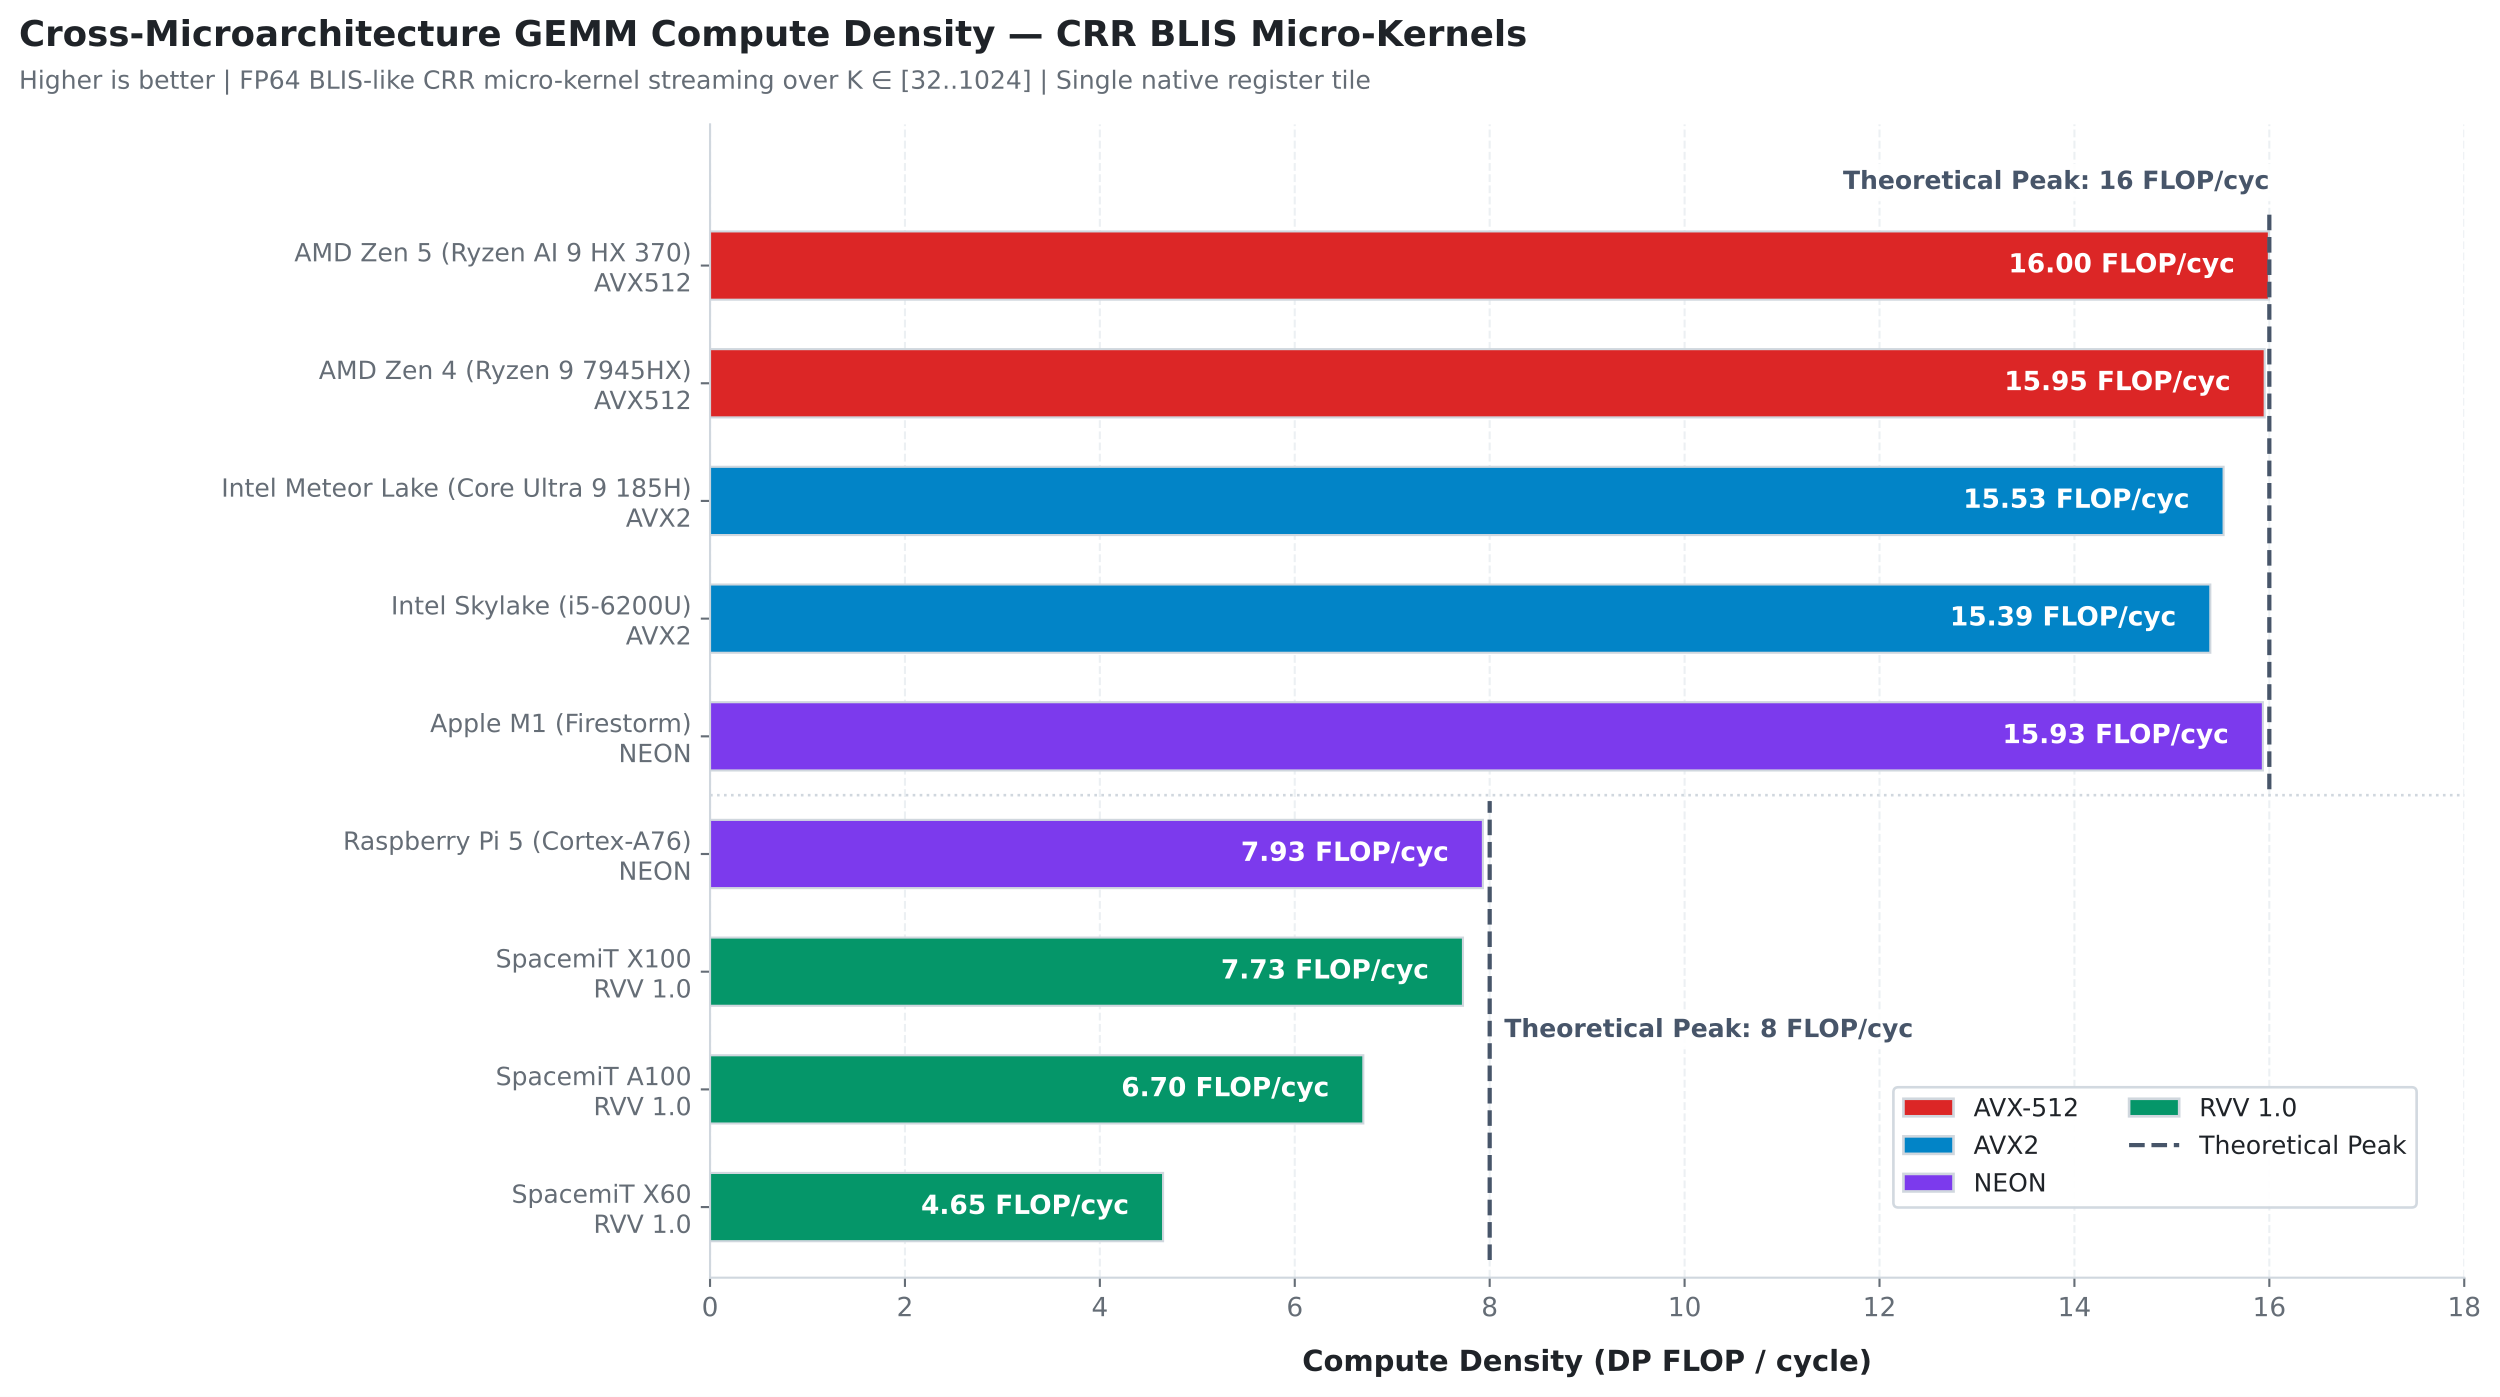
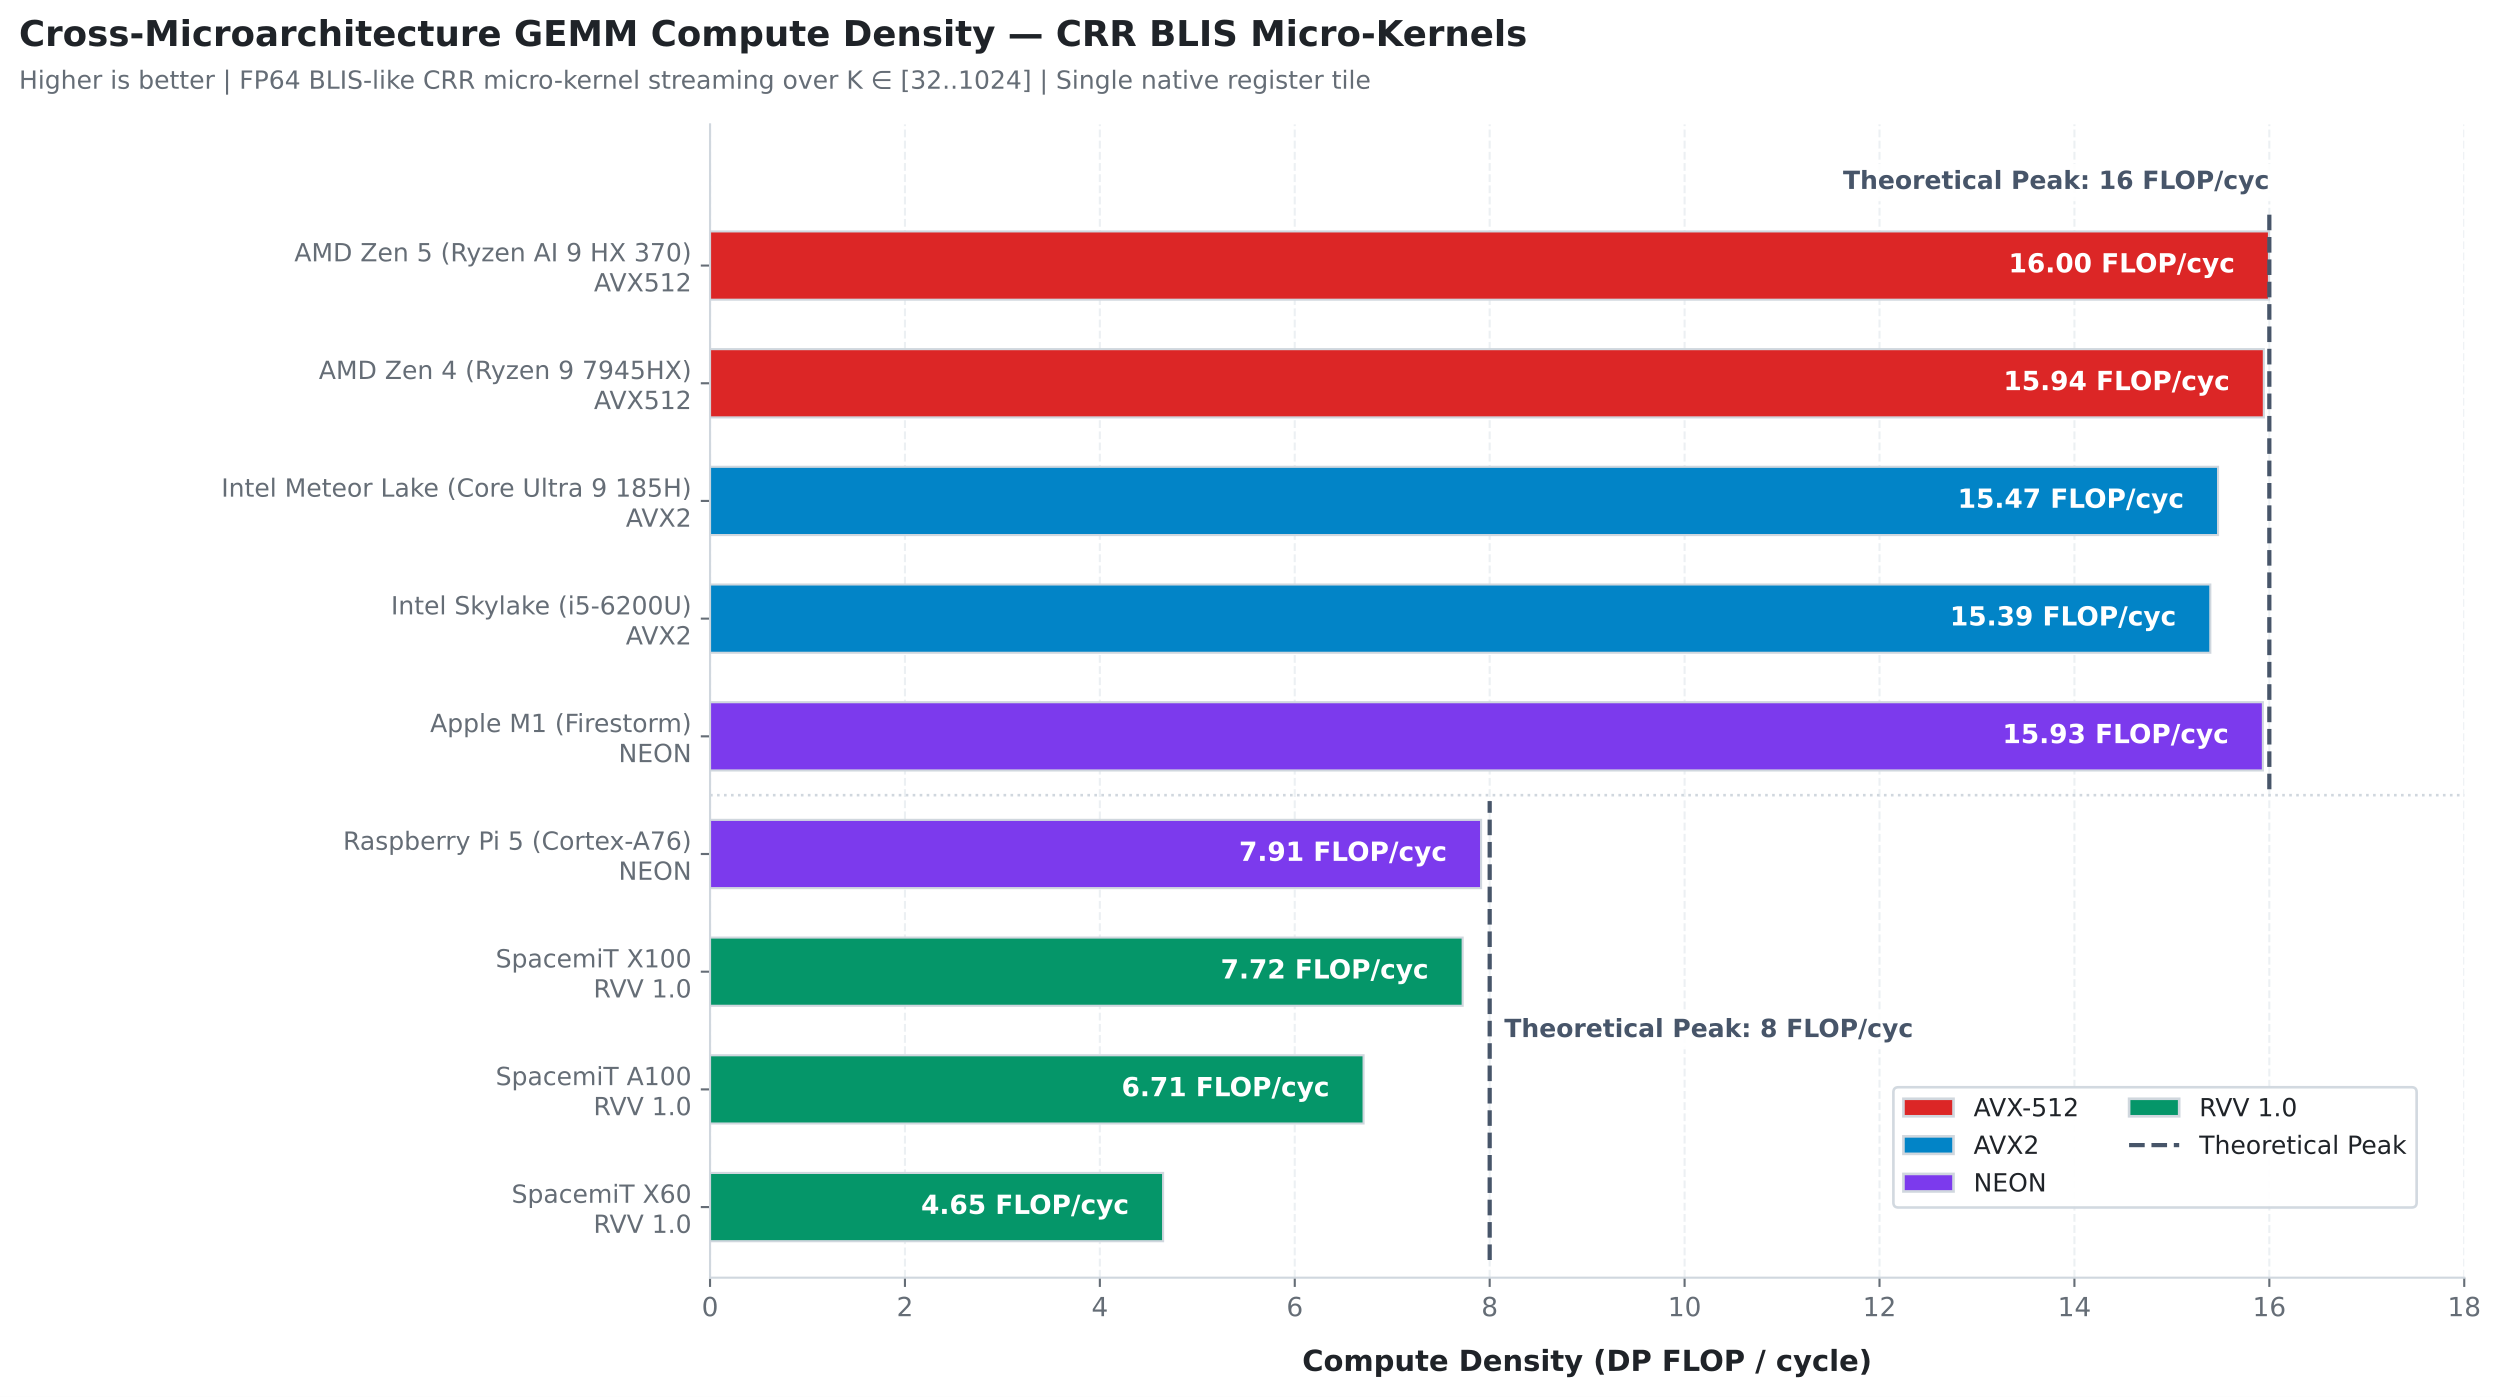
<svg xmlns="http://www.w3.org/2000/svg" xmlns:xlink="http://www.w3.org/1999/xlink" width="948.122pt" height="529.759pt" viewBox="0 0 948.122 529.759" version="1.1">
  <defs>
    <style type="text/css">*{stroke-linejoin: round; stroke-linecap: butt}</style>
  </defs>
  <g id="figure_1">
    <g id="patch_1">
      <path d="M 0 529.759  L 948.122 529.759  L 948.122 0  L 0 0  z " style="fill: #ffffff" />
    </g>
    <g id="axes_1">
      <g id="patch_2">
        <path d="M 269.28 484.558  L 934.56 484.558  L 934.56 47.158  L 269.28 47.158  z " style="fill: #ffffff" />
      </g>
      <g id="matplotlib.axis_1">
        <g id="xtick_1">
          <g id="line2d_1">
-             <path d="M 269.28 484.558  L 269.28 47.158  " clip-path="url(#pfa229ac189)" style="fill: none; stroke-dasharray: 2.96,1.28; stroke-dashoffset: 0; stroke: #eaeef2; stroke-opacity: 0.9; stroke-width: 0.8" />
+             <path d="M 269.28 484.558  L 269.28 47.158  " clip-path="url(#p60f188872d)" style="fill: none; stroke-dasharray: 2.96,1.28; stroke-dashoffset: 0; stroke: #eaeef2; stroke-opacity: 0.9; stroke-width: 0.8" />
          </g>
          <g id="line2d_2">
            <defs>
-               <path id="m914d0ee099" d="M 0 0  L 0 3.5  " style="stroke: #656d76; stroke-width: 0.8" />
+               <path id="mc9bd6285c5" d="M 0 0  L 0 3.5  " style="stroke: #656d76; stroke-width: 0.8" />
            </defs>
            <g>
-               <use xlink:href="#m914d0ee099" x="269.28" y="484.558" style="fill: #656d76; stroke: #656d76; stroke-width: 0.8" />
+               <use xlink:href="#mc9bd6285c5" x="269.28" y="484.558" style="fill: #656d76; stroke: #656d76; stroke-width: 0.8" />
            </g>
          </g>
          <g id="text_1">
            <text style="font-size: 10px; font-family: 'DejaVu Sans', 'Liberation Sans', 'Helvetica', 'Arial', sans-serif; text-anchor: middle; fill: #656d76" x="269.28" y="499.156" transform="rotate(-0 269.28 499.1555)">0</text>
          </g>
        </g>
        <g id="xtick_2">
          <g id="line2d_3">
-             <path d="M 343.2 484.558  L 343.2 47.158  " clip-path="url(#pfa229ac189)" style="fill: none; stroke-dasharray: 2.96,1.28; stroke-dashoffset: 0; stroke: #eaeef2; stroke-opacity: 0.9; stroke-width: 0.8" />
+             <path d="M 343.2 484.558  L 343.2 47.158  " clip-path="url(#p60f188872d)" style="fill: none; stroke-dasharray: 2.96,1.28; stroke-dashoffset: 0; stroke: #eaeef2; stroke-opacity: 0.9; stroke-width: 0.8" />
          </g>
          <g id="line2d_4">
            <g>
-               <use xlink:href="#m914d0ee099" x="343.2" y="484.558" style="fill: #656d76; stroke: #656d76; stroke-width: 0.8" />
+               <use xlink:href="#mc9bd6285c5" x="343.2" y="484.558" style="fill: #656d76; stroke: #656d76; stroke-width: 0.8" />
            </g>
          </g>
          <g id="text_2">
            <text style="font-size: 10px; font-family: 'DejaVu Sans', 'Liberation Sans', 'Helvetica', 'Arial', sans-serif; text-anchor: middle; fill: #656d76" x="343.2" y="499.156" transform="rotate(-0 343.2 499.1555)">2</text>
          </g>
        </g>
        <g id="xtick_3">
          <g id="line2d_5">
-             <path d="M 417.12 484.558  L 417.12 47.158  " clip-path="url(#pfa229ac189)" style="fill: none; stroke-dasharray: 2.96,1.28; stroke-dashoffset: 0; stroke: #eaeef2; stroke-opacity: 0.9; stroke-width: 0.8" />
+             <path d="M 417.12 484.558  L 417.12 47.158  " clip-path="url(#p60f188872d)" style="fill: none; stroke-dasharray: 2.96,1.28; stroke-dashoffset: 0; stroke: #eaeef2; stroke-opacity: 0.9; stroke-width: 0.8" />
          </g>
          <g id="line2d_6">
            <g>
-               <use xlink:href="#m914d0ee099" x="417.12" y="484.558" style="fill: #656d76; stroke: #656d76; stroke-width: 0.8" />
+               <use xlink:href="#mc9bd6285c5" x="417.12" y="484.558" style="fill: #656d76; stroke: #656d76; stroke-width: 0.8" />
            </g>
          </g>
          <g id="text_3">
            <text style="font-size: 10px; font-family: 'DejaVu Sans', 'Liberation Sans', 'Helvetica', 'Arial', sans-serif; text-anchor: middle; fill: #656d76" x="417.12" y="499.156" transform="rotate(-0 417.12 499.1555)">4</text>
          </g>
        </g>
        <g id="xtick_4">
          <g id="line2d_7">
-             <path d="M 491.04 484.558  L 491.04 47.158  " clip-path="url(#pfa229ac189)" style="fill: none; stroke-dasharray: 2.96,1.28; stroke-dashoffset: 0; stroke: #eaeef2; stroke-opacity: 0.9; stroke-width: 0.8" />
+             <path d="M 491.04 484.558  L 491.04 47.158  " clip-path="url(#p60f188872d)" style="fill: none; stroke-dasharray: 2.96,1.28; stroke-dashoffset: 0; stroke: #eaeef2; stroke-opacity: 0.9; stroke-width: 0.8" />
          </g>
          <g id="line2d_8">
            <g>
-               <use xlink:href="#m914d0ee099" x="491.04" y="484.558" style="fill: #656d76; stroke: #656d76; stroke-width: 0.8" />
+               <use xlink:href="#mc9bd6285c5" x="491.04" y="484.558" style="fill: #656d76; stroke: #656d76; stroke-width: 0.8" />
            </g>
          </g>
          <g id="text_4">
            <text style="font-size: 10px; font-family: 'DejaVu Sans', 'Liberation Sans', 'Helvetica', 'Arial', sans-serif; text-anchor: middle; fill: #656d76" x="491.04" y="499.156" transform="rotate(-0 491.04 499.1555)">6</text>
          </g>
        </g>
        <g id="xtick_5">
          <g id="line2d_9">
-             <path d="M 564.96 484.558  L 564.96 47.158  " clip-path="url(#pfa229ac189)" style="fill: none; stroke-dasharray: 2.96,1.28; stroke-dashoffset: 0; stroke: #eaeef2; stroke-opacity: 0.9; stroke-width: 0.8" />
+             <path d="M 564.96 484.558  L 564.96 47.158  " clip-path="url(#p60f188872d)" style="fill: none; stroke-dasharray: 2.96,1.28; stroke-dashoffset: 0; stroke: #eaeef2; stroke-opacity: 0.9; stroke-width: 0.8" />
          </g>
          <g id="line2d_10">
            <g>
-               <use xlink:href="#m914d0ee099" x="564.96" y="484.558" style="fill: #656d76; stroke: #656d76; stroke-width: 0.8" />
+               <use xlink:href="#mc9bd6285c5" x="564.96" y="484.558" style="fill: #656d76; stroke: #656d76; stroke-width: 0.8" />
            </g>
          </g>
          <g id="text_5">
            <text style="font-size: 10px; font-family: 'DejaVu Sans', 'Liberation Sans', 'Helvetica', 'Arial', sans-serif; text-anchor: middle; fill: #656d76" x="564.96" y="499.156" transform="rotate(-0 564.96 499.1555)">8</text>
          </g>
        </g>
        <g id="xtick_6">
          <g id="line2d_11">
-             <path d="M 638.88 484.558  L 638.88 47.158  " clip-path="url(#pfa229ac189)" style="fill: none; stroke-dasharray: 2.96,1.28; stroke-dashoffset: 0; stroke: #eaeef2; stroke-opacity: 0.9; stroke-width: 0.8" />
+             <path d="M 638.88 484.558  L 638.88 47.158  " clip-path="url(#p60f188872d)" style="fill: none; stroke-dasharray: 2.96,1.28; stroke-dashoffset: 0; stroke: #eaeef2; stroke-opacity: 0.9; stroke-width: 0.8" />
          </g>
          <g id="line2d_12">
            <g>
-               <use xlink:href="#m914d0ee099" x="638.88" y="484.558" style="fill: #656d76; stroke: #656d76; stroke-width: 0.8" />
+               <use xlink:href="#mc9bd6285c5" x="638.88" y="484.558" style="fill: #656d76; stroke: #656d76; stroke-width: 0.8" />
            </g>
          </g>
          <g id="text_6">
            <text style="font-size: 10px; font-family: 'DejaVu Sans', 'Liberation Sans', 'Helvetica', 'Arial', sans-serif; text-anchor: middle; fill: #656d76" x="638.88" y="499.156" transform="rotate(-0 638.88 499.1555)">10</text>
          </g>
        </g>
        <g id="xtick_7">
          <g id="line2d_13">
-             <path d="M 712.8 484.558  L 712.8 47.158  " clip-path="url(#pfa229ac189)" style="fill: none; stroke-dasharray: 2.96,1.28; stroke-dashoffset: 0; stroke: #eaeef2; stroke-opacity: 0.9; stroke-width: 0.8" />
+             <path d="M 712.8 484.558  L 712.8 47.158  " clip-path="url(#p60f188872d)" style="fill: none; stroke-dasharray: 2.96,1.28; stroke-dashoffset: 0; stroke: #eaeef2; stroke-opacity: 0.9; stroke-width: 0.8" />
          </g>
          <g id="line2d_14">
            <g>
-               <use xlink:href="#m914d0ee099" x="712.8" y="484.558" style="fill: #656d76; stroke: #656d76; stroke-width: 0.8" />
+               <use xlink:href="#mc9bd6285c5" x="712.8" y="484.558" style="fill: #656d76; stroke: #656d76; stroke-width: 0.8" />
            </g>
          </g>
          <g id="text_7">
            <text style="font-size: 10px; font-family: 'DejaVu Sans', 'Liberation Sans', 'Helvetica', 'Arial', sans-serif; text-anchor: middle; fill: #656d76" x="712.8" y="499.156" transform="rotate(-0 712.8 499.1555)">12</text>
          </g>
        </g>
        <g id="xtick_8">
          <g id="line2d_15">
-             <path d="M 786.72 484.558  L 786.72 47.158  " clip-path="url(#pfa229ac189)" style="fill: none; stroke-dasharray: 2.96,1.28; stroke-dashoffset: 0; stroke: #eaeef2; stroke-opacity: 0.9; stroke-width: 0.8" />
+             <path d="M 786.72 484.558  L 786.72 47.158  " clip-path="url(#p60f188872d)" style="fill: none; stroke-dasharray: 2.96,1.28; stroke-dashoffset: 0; stroke: #eaeef2; stroke-opacity: 0.9; stroke-width: 0.8" />
          </g>
          <g id="line2d_16">
            <g>
-               <use xlink:href="#m914d0ee099" x="786.72" y="484.558" style="fill: #656d76; stroke: #656d76; stroke-width: 0.8" />
+               <use xlink:href="#mc9bd6285c5" x="786.72" y="484.558" style="fill: #656d76; stroke: #656d76; stroke-width: 0.8" />
            </g>
          </g>
          <g id="text_8">
            <text style="font-size: 10px; font-family: 'DejaVu Sans', 'Liberation Sans', 'Helvetica', 'Arial', sans-serif; text-anchor: middle; fill: #656d76" x="786.72" y="499.156" transform="rotate(-0 786.72 499.1555)">14</text>
          </g>
        </g>
        <g id="xtick_9">
          <g id="line2d_17">
-             <path d="M 860.64 484.558  L 860.64 47.158  " clip-path="url(#pfa229ac189)" style="fill: none; stroke-dasharray: 2.96,1.28; stroke-dashoffset: 0; stroke: #eaeef2; stroke-opacity: 0.9; stroke-width: 0.8" />
+             <path d="M 860.64 484.558  L 860.64 47.158  " clip-path="url(#p60f188872d)" style="fill: none; stroke-dasharray: 2.96,1.28; stroke-dashoffset: 0; stroke: #eaeef2; stroke-opacity: 0.9; stroke-width: 0.8" />
          </g>
          <g id="line2d_18">
            <g>
-               <use xlink:href="#m914d0ee099" x="860.64" y="484.558" style="fill: #656d76; stroke: #656d76; stroke-width: 0.8" />
+               <use xlink:href="#mc9bd6285c5" x="860.64" y="484.558" style="fill: #656d76; stroke: #656d76; stroke-width: 0.8" />
            </g>
          </g>
          <g id="text_9">
            <text style="font-size: 10px; font-family: 'DejaVu Sans', 'Liberation Sans', 'Helvetica', 'Arial', sans-serif; text-anchor: middle; fill: #656d76" x="860.64" y="499.156" transform="rotate(-0 860.64 499.1555)">16</text>
          </g>
        </g>
        <g id="xtick_10">
          <g id="line2d_19">
-             <path d="M 934.56 484.558  L 934.56 47.158  " clip-path="url(#pfa229ac189)" style="fill: none; stroke-dasharray: 2.96,1.28; stroke-dashoffset: 0; stroke: #eaeef2; stroke-opacity: 0.9; stroke-width: 0.8" />
+             <path d="M 934.56 484.558  L 934.56 47.158  " clip-path="url(#p60f188872d)" style="fill: none; stroke-dasharray: 2.96,1.28; stroke-dashoffset: 0; stroke: #eaeef2; stroke-opacity: 0.9; stroke-width: 0.8" />
          </g>
          <g id="line2d_20">
            <g>
-               <use xlink:href="#m914d0ee099" x="934.56" y="484.558" style="fill: #656d76; stroke: #656d76; stroke-width: 0.8" />
+               <use xlink:href="#mc9bd6285c5" x="934.56" y="484.558" style="fill: #656d76; stroke: #656d76; stroke-width: 0.8" />
            </g>
          </g>
          <g id="text_10">
            <text style="font-size: 10px; font-family: 'DejaVu Sans', 'Liberation Sans', 'Helvetica', 'Arial', sans-serif; text-anchor: middle; fill: #656d76" x="934.56" y="499.156" transform="rotate(-0 934.56 499.1555)">18</text>
          </g>
        </g>
        <g id="text_11">
          <text style="font-weight: 700; font-size: 11px; font-family: 'DejaVu Sans', 'Liberation Sans', 'Helvetica', 'Arial', sans-serif; text-anchor: middle; fill: #1f2328" x="601.92" y="519.916" transform="rotate(-0 601.92 519.9162)">Compute Density (DP FLOP / cycle)</text>
        </g>
      </g>
      <g id="matplotlib.axis_2">
        <g id="ytick_1">
          <g id="line2d_21">
            <defs>
-               <path id="md7705f0827" d="M 0 0  L -3.5 0  " style="stroke: #656d76; stroke-width: 0.8" />
+               <path id="m02adb21839" d="M 0 0  L -3.5 0  " style="stroke: #656d76; stroke-width: 0.8" />
            </defs>
            <g>
-               <use xlink:href="#md7705f0827" x="269.28" y="457.778" style="fill: #656d76; stroke: #656d76; stroke-width: 0.8" />
+               <use xlink:href="#m02adb21839" x="269.28" y="457.778" style="fill: #656d76; stroke: #656d76; stroke-width: 0.8" />
            </g>
          </g>
          <g id="text_12">
            <text style="font-size: 9.5px; font-family: 'DejaVu Sans', 'Liberation Sans', 'Helvetica', 'Arial', sans-serif; fill: #656d76" transform="translate(194.0166 456.1621)">SpacemiT X60</text>
            <text style="font-size: 9.5px; font-family: 'DejaVu Sans', 'Liberation Sans', 'Helvetica', 'Arial', sans-serif; fill: #656d76" transform="translate(225.0741 467.5639)">RVV 1.0</text>
          </g>
        </g>
        <g id="ytick_2">
          <g id="line2d_22">
            <g>
-               <use xlink:href="#md7705f0827" x="269.28" y="413.146" style="fill: #656d76; stroke: #656d76; stroke-width: 0.8" />
+               <use xlink:href="#m02adb21839" x="269.28" y="413.146" style="fill: #656d76; stroke: #656d76; stroke-width: 0.8" />
            </g>
          </g>
          <g id="text_13">
            <text style="font-size: 9.5px; font-family: 'DejaVu Sans', 'Liberation Sans', 'Helvetica', 'Arial', sans-serif; fill: #656d76" transform="translate(187.9811 411.5294)">SpacemiT A100</text>
            <text style="font-size: 9.5px; font-family: 'DejaVu Sans', 'Liberation Sans', 'Helvetica', 'Arial', sans-serif; fill: #656d76" transform="translate(225.0741 422.9313)">RVV 1.0</text>
          </g>
        </g>
        <g id="ytick_3">
          <g id="line2d_23">
            <g>
-               <use xlink:href="#md7705f0827" x="269.28" y="368.513" style="fill: #656d76; stroke: #656d76; stroke-width: 0.8" />
+               <use xlink:href="#m02adb21839" x="269.28" y="368.513" style="fill: #656d76; stroke: #656d76; stroke-width: 0.8" />
            </g>
          </g>
          <g id="text_14">
            <text style="font-size: 9.5px; font-family: 'DejaVu Sans', 'Liberation Sans', 'Helvetica', 'Arial', sans-serif; fill: #656d76" transform="translate(187.9722 366.8968)">SpacemiT X100</text>
            <text style="font-size: 9.5px; font-family: 'DejaVu Sans', 'Liberation Sans', 'Helvetica', 'Arial', sans-serif; fill: #656d76" transform="translate(225.0741 378.2986)">RVV 1.0</text>
          </g>
        </g>
        <g id="ytick_4">
          <g id="line2d_24">
            <g>
-               <use xlink:href="#md7705f0827" x="269.28" y="323.88" style="fill: #656d76; stroke: #656d76; stroke-width: 0.8" />
+               <use xlink:href="#m02adb21839" x="269.28" y="323.88" style="fill: #656d76; stroke: #656d76; stroke-width: 0.8" />
            </g>
          </g>
          <g id="text_15">
            <text style="font-size: 9.5px; font-family: 'DejaVu Sans', 'Liberation Sans', 'Helvetica', 'Arial', sans-serif; fill: #656d76" transform="translate(130.086 322.2641)">Raspberry Pi 5 (Cortex-A76)</text>
            <text style="font-size: 9.5px; font-family: 'DejaVu Sans', 'Liberation Sans', 'Helvetica', 'Arial', sans-serif; fill: #656d76" transform="translate(234.5845 333.666)">NEON</text>
          </g>
        </g>
        <g id="ytick_5">
          <g id="line2d_25">
            <g>
-               <use xlink:href="#md7705f0827" x="269.28" y="279.248" style="fill: #656d76; stroke: #656d76; stroke-width: 0.8" />
+               <use xlink:href="#m02adb21839" x="269.28" y="279.248" style="fill: #656d76; stroke: #656d76; stroke-width: 0.8" />
            </g>
          </g>
          <g id="text_16">
            <text style="font-size: 9.5px; font-family: 'DejaVu Sans', 'Liberation Sans', 'Helvetica', 'Arial', sans-serif; fill: #656d76" transform="translate(163.1104 277.6315)">Apple M1 (Firestorm)</text>
            <text style="font-size: 9.5px; font-family: 'DejaVu Sans', 'Liberation Sans', 'Helvetica', 'Arial', sans-serif; fill: #656d76" transform="translate(234.5845 289.0333)">NEON</text>
          </g>
        </g>
        <g id="ytick_6">
          <g id="line2d_26">
            <g>
-               <use xlink:href="#md7705f0827" x="269.28" y="234.615" style="fill: #656d76; stroke: #656d76; stroke-width: 0.8" />
+               <use xlink:href="#m02adb21839" x="269.28" y="234.615" style="fill: #656d76; stroke: #656d76; stroke-width: 0.8" />
            </g>
          </g>
          <g id="text_17">
            <text style="font-size: 9.5px; font-family: 'DejaVu Sans', 'Liberation Sans', 'Helvetica', 'Arial', sans-serif; fill: #656d76" transform="translate(148.2696 232.9988)">Intel Skylake (i5-6200U)</text>
            <text style="font-size: 9.5px; font-family: 'DejaVu Sans', 'Liberation Sans', 'Helvetica', 'Arial', sans-serif; fill: #656d76" transform="translate(237.338 244.4007)">AVX2</text>
          </g>
        </g>
        <g id="ytick_7">
          <g id="line2d_27">
            <g>
-               <use xlink:href="#md7705f0827" x="269.28" y="189.982" style="fill: #656d76; stroke: #656d76; stroke-width: 0.8" />
+               <use xlink:href="#m02adb21839" x="269.28" y="189.982" style="fill: #656d76; stroke: #656d76; stroke-width: 0.8" />
            </g>
          </g>
          <g id="text_18">
            <text style="font-size: 9.5px; font-family: 'DejaVu Sans', 'Liberation Sans', 'Helvetica', 'Arial', sans-serif; fill: #656d76" transform="translate(83.91305 188.3662)">Intel Meteor Lake (Core Ultra 9 185H)</text>
            <text style="font-size: 9.5px; font-family: 'DejaVu Sans', 'Liberation Sans', 'Helvetica', 'Arial', sans-serif; fill: #656d76" transform="translate(237.338 199.768)">AVX2</text>
          </g>
        </g>
        <g id="ytick_8">
          <g id="line2d_28">
            <g>
-               <use xlink:href="#md7705f0827" x="269.28" y="145.35" style="fill: #656d76; stroke: #656d76; stroke-width: 0.8" />
+               <use xlink:href="#m02adb21839" x="269.28" y="145.35" style="fill: #656d76; stroke: #656d76; stroke-width: 0.8" />
            </g>
          </g>
          <g id="text_19">
            <text style="font-size: 9.5px; font-family: 'DejaVu Sans', 'Liberation Sans', 'Helvetica', 'Arial', sans-serif; fill: #656d76" transform="translate(120.9126 143.7331)">AMD Zen 4 (Ryzen 9 7945HX)</text>
            <text style="font-size: 9.5px; font-family: 'DejaVu Sans', 'Liberation Sans', 'Helvetica', 'Arial', sans-serif; fill: #656d76" transform="translate(225.2493 155.135)">AVX512</text>
          </g>
        </g>
        <g id="ytick_9">
          <g id="line2d_29">
            <g>
-               <use xlink:href="#md7705f0827" x="269.28" y="100.717" style="fill: #656d76; stroke: #656d76; stroke-width: 0.8" />
+               <use xlink:href="#m02adb21839" x="269.28" y="100.717" style="fill: #656d76; stroke: #656d76; stroke-width: 0.8" />
            </g>
          </g>
          <g id="text_20">
            <text style="font-size: 9.5px; font-family: 'DejaVu Sans', 'Liberation Sans', 'Helvetica', 'Arial', sans-serif; fill: #656d76" transform="translate(111.6174 99.1005)">AMD Zen 5 (Ryzen AI 9 HX 370)</text>
            <text style="font-size: 9.5px; font-family: 'DejaVu Sans', 'Liberation Sans', 'Helvetica', 'Arial', sans-serif; fill: #656d76" transform="translate(225.2493 110.5024)">AVX512</text>
          </g>
        </g>
      </g>
      <g id="line2d_30">
-         <path d="M 269.28 301.564  L 934.56 301.564  " clip-path="url(#pfa229ac189)" style="fill: none; stroke-dasharray: 1,1.65; stroke-dashoffset: 0; stroke: #d0d7de" />
+         <path d="M 269.28 301.564  L 934.56 301.564  " clip-path="url(#p60f188872d)" style="fill: none; stroke-dasharray: 1,1.65; stroke-dashoffset: 0; stroke: #d0d7de" />
      </g>
      <g id="patch_3">
        <path d="M 269.28 484.558  L 269.28 47.158  " style="fill: none; stroke: #d0d7de; stroke-width: 0.8; stroke-linejoin: miter; stroke-linecap: square" />
      </g>
      <g id="patch_4">
        <path d="M 269.28 484.558  L 934.56 484.558  " style="fill: none; stroke: #d0d7de; stroke-width: 0.8; stroke-linejoin: miter; stroke-linecap: square" />
      </g>
      <g id="patch_5">
-         <path d="M 269.28 470.722  L 441.096 470.722  L 441.096 444.835  L 269.28 444.835  z " clip-path="url(#pfa229ac189)" style="fill: #059669; stroke: #d0d7de; stroke-width: 0.8; stroke-linejoin: miter" />
+         <path d="M 269.28 470.722  L 441.103 470.722  L 441.103 444.835  L 269.28 444.835  z " clip-path="url(#p60f188872d)" style="fill: #059669; stroke: #d0d7de; stroke-width: 0.8; stroke-linejoin: miter" />
      </g>
      <g id="patch_6">
-         <path d="M 269.28 426.089  L 517.041 426.089  L 517.041 400.202  L 269.28 400.202  z " clip-path="url(#pfa229ac189)" style="fill: #059669; stroke: #d0d7de; stroke-width: 0.8; stroke-linejoin: miter" />
+         <path d="M 269.28 426.089  L 517.137 426.089  L 517.137 400.202  L 269.28 400.202  z " clip-path="url(#p60f188872d)" style="fill: #059669; stroke: #d0d7de; stroke-width: 0.8; stroke-linejoin: miter" />
      </g>
      <g id="patch_7">
-         <path d="M 269.28 381.456  L 554.829 381.456  L 554.829 355.57  L 269.28 355.57  z " clip-path="url(#pfa229ac189)" style="fill: #059669; stroke: #d0d7de; stroke-width: 0.8; stroke-linejoin: miter" />
+         <path d="M 269.28 381.456  L 554.715 381.456  L 554.715 355.57  L 269.28 355.57  z " clip-path="url(#p60f188872d)" style="fill: #059669; stroke: #d0d7de; stroke-width: 0.8; stroke-linejoin: miter" />
      </g>
      <g id="patch_8">
-         <path d="M 269.28 336.824  L 562.391 336.824  L 562.391 310.937  L 269.28 310.937  z " clip-path="url(#pfa229ac189)" style="fill: #7c3aed; stroke: #d0d7de; stroke-width: 0.8; stroke-linejoin: miter" />
+         <path d="M 269.28 336.824  L 561.696 336.824  L 561.696 310.937  L 269.28 310.937  z " clip-path="url(#p60f188872d)" style="fill: #7c3aed; stroke: #d0d7de; stroke-width: 0.8; stroke-linejoin: miter" />
      </g>
      <g id="patch_9">
-         <path d="M 269.28 292.191  L 858.197 292.191  L 858.197 266.304  L 269.28 266.304  z " clip-path="url(#pfa229ac189)" style="fill: #7c3aed; stroke: #d0d7de; stroke-width: 0.8; stroke-linejoin: miter" />
+         <path d="M 269.28 292.191  L 858.197 292.191  L 858.197 266.304  L 269.28 266.304  z " clip-path="url(#p60f188872d)" style="fill: #7c3aed; stroke: #d0d7de; stroke-width: 0.8; stroke-linejoin: miter" />
      </g>
      <g id="patch_10">
-         <path d="M 269.28 247.559  L 838.261 247.559  L 838.261 221.672  L 269.28 221.672  z " clip-path="url(#pfa229ac189)" style="fill: #0284c7; stroke: #d0d7de; stroke-width: 0.8; stroke-linejoin: miter" />
+         <path d="M 269.28 247.559  L 838.261 247.559  L 838.261 221.672  L 269.28 221.672  z " clip-path="url(#p60f188872d)" style="fill: #0284c7; stroke: #d0d7de; stroke-width: 0.8; stroke-linejoin: miter" />
      </g>
      <g id="patch_11">
-         <path d="M 269.28 202.926  L 843.298 202.926  L 843.298 177.039  L 269.28 177.039  z " clip-path="url(#pfa229ac189)" style="fill: #0284c7; stroke: #d0d7de; stroke-width: 0.8; stroke-linejoin: miter" />
+         <path d="M 269.28 202.926  L 841.199 202.926  L 841.199 177.039  L 269.28 177.039  z " clip-path="url(#p60f188872d)" style="fill: #0284c7; stroke: #d0d7de; stroke-width: 0.8; stroke-linejoin: miter" />
      </g>
      <g id="patch_12">
-         <path d="M 269.28 158.293  L 858.888 158.293  L 858.888 132.406  L 269.28 132.406  z " clip-path="url(#pfa229ac189)" style="fill: #dc2626; stroke: #d0d7de; stroke-width: 0.8; stroke-linejoin: miter" />
+         <path d="M 269.28 158.293  L 858.559 158.293  L 858.559 132.406  L 269.28 132.406  z " clip-path="url(#p60f188872d)" style="fill: #dc2626; stroke: #d0d7de; stroke-width: 0.8; stroke-linejoin: miter" />
      </g>
      <g id="patch_13">
-         <path d="M 269.28 113.661  L 860.47 113.661  L 860.47 87.774  L 269.28 87.774  z " clip-path="url(#pfa229ac189)" style="fill: #dc2626; stroke: #d0d7de; stroke-width: 0.8; stroke-linejoin: miter" />
+         <path d="M 269.28 113.661  L 860.503 113.661  L 860.503 87.774  L 269.28 87.774  z " clip-path="url(#p60f188872d)" style="fill: #dc2626; stroke: #d0d7de; stroke-width: 0.8; stroke-linejoin: miter" />
      </g>
      <g id="LineCollection_1">
-         <path d="M 564.96 477.863  L 564.96 303.796  " clip-path="url(#pfa229ac189)" style="fill: none; stroke-dasharray: 5.92,2.56; stroke-dashoffset: 0; stroke: #475569; stroke-width: 1.6" />
+         <path d="M 564.96 477.863  L 564.96 303.796  " clip-path="url(#p60f188872d)" style="fill: none; stroke-dasharray: 5.92,2.56; stroke-dashoffset: 0; stroke: #475569; stroke-width: 1.6" />
      </g>
      <g id="text_21">
        <g id="patch_14">
          <path d="M 570.504 397.955  L 725.58 397.955  Q 727.955 397.955 727.955 395.58  L 727.955 386.079  Q 727.955 383.704 725.58 383.704  L 570.504 383.704  Q 568.129 383.704 568.129 386.079  L 568.129 395.58  Q 568.129 397.955 570.504 397.955  z " style="fill: #ffffff; opacity: 0.9" />
        </g>
        <text style="font-weight: 700; font-size: 9.5px; font-family: 'DejaVu Sans', 'Liberation Sans', 'Helvetica', 'Arial', sans-serif; text-anchor: start; fill: #475569" x="570.504" y="393.297" transform="rotate(-0 570.504 393.2975)">Theoretical Peak: 8 FLOP/cyc</text>
      </g>
      <g id="LineCollection_2">
-         <path d="M 860.64 299.332  L 860.64 80.632  " clip-path="url(#pfa229ac189)" style="fill: none; stroke-dasharray: 5.92,2.56; stroke-dashoffset: 0; stroke: #475569; stroke-width: 1.6" />
+         <path d="M 860.64 299.332  L 860.64 80.632  " clip-path="url(#p60f188872d)" style="fill: none; stroke-dasharray: 5.92,2.56; stroke-dashoffset: 0; stroke: #475569; stroke-width: 1.6" />
      </g>
      <g id="text_22">
        <g id="patch_15">
          <path d="M 698.954 76.312  L 860.64 76.312  Q 863.015 76.312 863.015 73.937  L 863.015 64.437  Q 863.015 62.062 860.64 62.062  L 698.954 62.062  Q 696.579 62.062 696.579 64.437  L 696.579 73.937  Q 696.579 76.312 698.954 76.312  z " style="fill: #ffffff; opacity: 0.9" />
        </g>
        <text style="font-weight: 700; font-size: 9.5px; font-family: 'DejaVu Sans', 'Liberation Sans', 'Helvetica', 'Arial', sans-serif; text-anchor: end; fill: #475569" x="860.64" y="71.655" transform="rotate(-0 860.64 71.65526)">Theoretical Peak: 16 FLOP/cyc</text>
      </g>
      <g id="text_23">
-         <text style="font-weight: 700; font-size: 10px; font-family: 'DejaVu Sans', 'Liberation Sans', 'Helvetica', 'Arial', sans-serif; text-anchor: end; fill: #ffffff" x="428.16" y="460.376" transform="rotate(-0 428.16 460.376)">4.65 FLOP/cyc</text>
+         <text style="font-weight: 700; font-size: 10px; font-family: 'DejaVu Sans', 'Liberation Sans', 'Helvetica', 'Arial', sans-serif; text-anchor: end; fill: #ffffff" x="428.167" y="460.376" transform="rotate(-0 428.1673 460.376)">4.65 FLOP/cyc</text>
      </g>
      <g id="text_24">
-         <text style="font-weight: 700; font-size: 10px; font-family: 'DejaVu Sans', 'Liberation Sans', 'Helvetica', 'Arial', sans-serif; text-anchor: end; fill: #ffffff" x="504.105" y="415.743" transform="rotate(-0 504.1054 415.7433)">6.70 FLOP/cyc</text>
+         <text style="font-weight: 700; font-size: 10px; font-family: 'DejaVu Sans', 'Liberation Sans', 'Helvetica', 'Arial', sans-serif; text-anchor: end; fill: #ffffff" x="504.201" y="415.743" transform="rotate(-0 504.2015 415.7433)">6.71 FLOP/cyc</text>
      </g>
      <g id="text_25">
-         <text style="font-weight: 700; font-size: 10px; font-family: 'DejaVu Sans', 'Liberation Sans', 'Helvetica', 'Arial', sans-serif; text-anchor: end; fill: #ffffff" x="541.893" y="371.111" transform="rotate(-0 541.8933 371.1106)">7.73 FLOP/cyc</text>
+         <text style="font-weight: 700; font-size: 10px; font-family: 'DejaVu Sans', 'Liberation Sans', 'Helvetica', 'Arial', sans-serif; text-anchor: end; fill: #ffffff" x="541.779" y="371.111" transform="rotate(-0 541.7787 371.1106)">7.72 FLOP/cyc</text>
      </g>
      <g id="text_26">
-         <text style="font-weight: 700; font-size: 10px; font-family: 'DejaVu Sans', 'Liberation Sans', 'Helvetica', 'Arial', sans-serif; text-anchor: end; fill: #ffffff" x="549.455" y="326.478" transform="rotate(-0 549.4553 326.478)">7.93 FLOP/cyc</text>
+         <text style="font-weight: 700; font-size: 10px; font-family: 'DejaVu Sans', 'Liberation Sans', 'Helvetica', 'Arial', sans-serif; text-anchor: end; fill: #ffffff" x="548.76" y="326.478" transform="rotate(-0 548.7604 326.478)">7.91 FLOP/cyc</text>
      </g>
      <g id="text_27">
        <text style="font-weight: 700; font-size: 10px; font-family: 'DejaVu Sans', 'Liberation Sans', 'Helvetica', 'Arial', sans-serif; text-anchor: end; fill: #ffffff" x="845.261" y="281.845" transform="rotate(-0 845.2609 281.8453)">15.93 FLOP/cyc</text>
      </g>
      <g id="text_28">
        <text style="font-weight: 700; font-size: 10px; font-family: 'DejaVu Sans', 'Liberation Sans', 'Helvetica', 'Arial', sans-serif; text-anchor: end; fill: #ffffff" x="825.325" y="237.213" transform="rotate(-0 825.3247 237.2127)">15.39 FLOP/cyc</text>
      </g>
      <g id="text_29">
-         <text style="font-weight: 700; font-size: 10px; font-family: 'DejaVu Sans', 'Liberation Sans', 'Helvetica', 'Arial', sans-serif; text-anchor: end; fill: #ffffff" x="830.362" y="192.58" transform="rotate(-0 830.3624 192.58)">15.53 FLOP/cyc</text>
+         <text style="font-weight: 700; font-size: 10px; font-family: 'DejaVu Sans', 'Liberation Sans', 'Helvetica', 'Arial', sans-serif; text-anchor: end; fill: #ffffff" x="828.263" y="192.58" transform="rotate(-0 828.263 192.58)">15.47 FLOP/cyc</text>
      </g>
      <g id="text_30">
-         <text style="font-weight: 700; font-size: 10px; font-family: 'DejaVu Sans', 'Liberation Sans', 'Helvetica', 'Arial', sans-serif; text-anchor: end; fill: #ffffff" x="845.952" y="147.947" transform="rotate(-0 845.9521 147.9474)">15.95 FLOP/cyc</text>
+         <text style="font-weight: 700; font-size: 10px; font-family: 'DejaVu Sans', 'Liberation Sans', 'Helvetica', 'Arial', sans-serif; text-anchor: end; fill: #ffffff" x="845.623" y="147.947" transform="rotate(-0 845.6232 147.9474)">15.94 FLOP/cyc</text>
      </g>
      <g id="text_31">
-         <text style="font-weight: 700; font-size: 10px; font-family: 'DejaVu Sans', 'Liberation Sans', 'Helvetica', 'Arial', sans-serif; text-anchor: end; fill: #ffffff" x="847.534" y="103.315" transform="rotate(-0 847.534 103.3147)">16.00 FLOP/cyc</text>
+         <text style="font-weight: 700; font-size: 10px; font-family: 'DejaVu Sans', 'Liberation Sans', 'Helvetica', 'Arial', sans-serif; text-anchor: end; fill: #ffffff" x="847.567" y="103.315" transform="rotate(-0 847.5672 103.3147)">16.00 FLOP/cyc</text>
      </g>
      <g id="legend_1">
        <g id="patch_16">
          <path d="M 719.972 457.938  L 914.604 457.938  Q 916.504 457.938 916.504 456.038  L 916.504 414.236  Q 916.504 412.336 914.604 412.336  L 719.972 412.336  Q 718.072 412.336 718.072 414.236  L 718.072 456.038  Q 718.072 457.938 719.972 457.938  z " style="fill: #ffffff; opacity: 0.95; stroke: #d0d7de; stroke-linejoin: miter" />
        </g>
        <g id="patch_17">
          <path d="M 721.872 423.354  L 740.872 423.354  L 740.872 416.704  L 721.872 416.704  z " style="fill: #dc2626; stroke: #d0d7de; stroke-linejoin: miter" />
        </g>
        <g id="text_32">
          <text style="font-size: 9.5px; font-family: 'DejaVu Sans', 'Liberation Sans', 'Helvetica', 'Arial', sans-serif; text-anchor: start; fill: #1f2328" x="748.472" y="423.354" transform="rotate(-0 748.4717 423.3542)">AVX-512</text>
        </g>
        <g id="patch_18">
          <path d="M 721.872 437.605  L 740.872 437.605  L 740.872 430.955  L 721.872 430.955  z " style="fill: #0284c7; stroke: #d0d7de; stroke-linejoin: miter" />
        </g>
        <g id="text_33">
          <text style="font-size: 9.5px; font-family: 'DejaVu Sans', 'Liberation Sans', 'Helvetica', 'Arial', sans-serif; text-anchor: start; fill: #1f2328" x="748.472" y="437.605" transform="rotate(-0 748.4717 437.6049)">AVX2</text>
        </g>
        <g id="patch_19">
          <path d="M 721.872 451.856  L 740.872 451.856  L 740.872 445.206  L 721.872 445.206  z " style="fill: #7c3aed; stroke: #d0d7de; stroke-linejoin: miter" />
        </g>
        <g id="text_34">
          <text style="font-size: 9.5px; font-family: 'DejaVu Sans', 'Liberation Sans', 'Helvetica', 'Arial', sans-serif; text-anchor: start; fill: #1f2328" x="748.472" y="451.856" transform="rotate(-0 748.4717 451.8557)">NEON</text>
        </g>
        <g id="patch_20">
          <path d="M 807.456 423.354  L 826.456 423.354  L 826.456 416.704  L 807.456 416.704  z " style="fill: #059669; stroke: #d0d7de; stroke-linejoin: miter" />
        </g>
        <g id="text_35">
          <text style="font-size: 9.5px; font-family: 'DejaVu Sans', 'Liberation Sans', 'Helvetica', 'Arial', sans-serif; text-anchor: start; fill: #1f2328" x="834.056" y="423.354" transform="rotate(-0 834.0563 423.3542)">RVV 1.0</text>
        </g>
        <g id="line2d_31">
          <path d="M 807.456 434.28  L 816.956 434.28  L 826.456 434.28  " style="fill: none; stroke-dasharray: 5.92,2.56; stroke-dashoffset: 0; stroke: #475569; stroke-width: 1.6" />
        </g>
        <g id="text_36">
          <text style="font-size: 9.5px; font-family: 'DejaVu Sans', 'Liberation Sans', 'Helvetica', 'Arial', sans-serif; text-anchor: start; fill: #1f2328" x="834.056" y="437.605" transform="rotate(-0 834.0563 437.6049)">Theoretical Peak</text>
        </g>
      </g>
    </g>
    <g id="text_37">
      <text style="font-weight: 700; font-size: 13.5px; font-family: 'DejaVu Sans', 'Liberation Sans', 'Helvetica', 'Arial', sans-serif; text-anchor: start; fill: #1f2328" x="7.2" y="17.458" transform="rotate(-0 7.2 17.45789)">Cross-Microarchitecture GEMM Compute Density — CRR BLIS Micro-Kernels</text>
    </g>
    <g id="text_38">
      <text style="font-size: 9.5px; font-family: 'DejaVu Sans', 'Liberation Sans', 'Helvetica', 'Arial', sans-serif; text-anchor: start; fill: #656d76" x="7.2" y="33.658" transform="rotate(-0 7.2 33.65789)">Higher is better | FP64 BLIS-like CRR micro-kernel streaming over K ∈ [32..1024] | Single native register tile</text>
    </g>
  </g>
  <defs>
-     <clipPath id="pfa229ac189">
+     <clipPath id="p60f188872d">
      <rect x="269.28" y="47.158" width="665.28" height="437.4" />
    </clipPath>
  </defs>
</svg>
